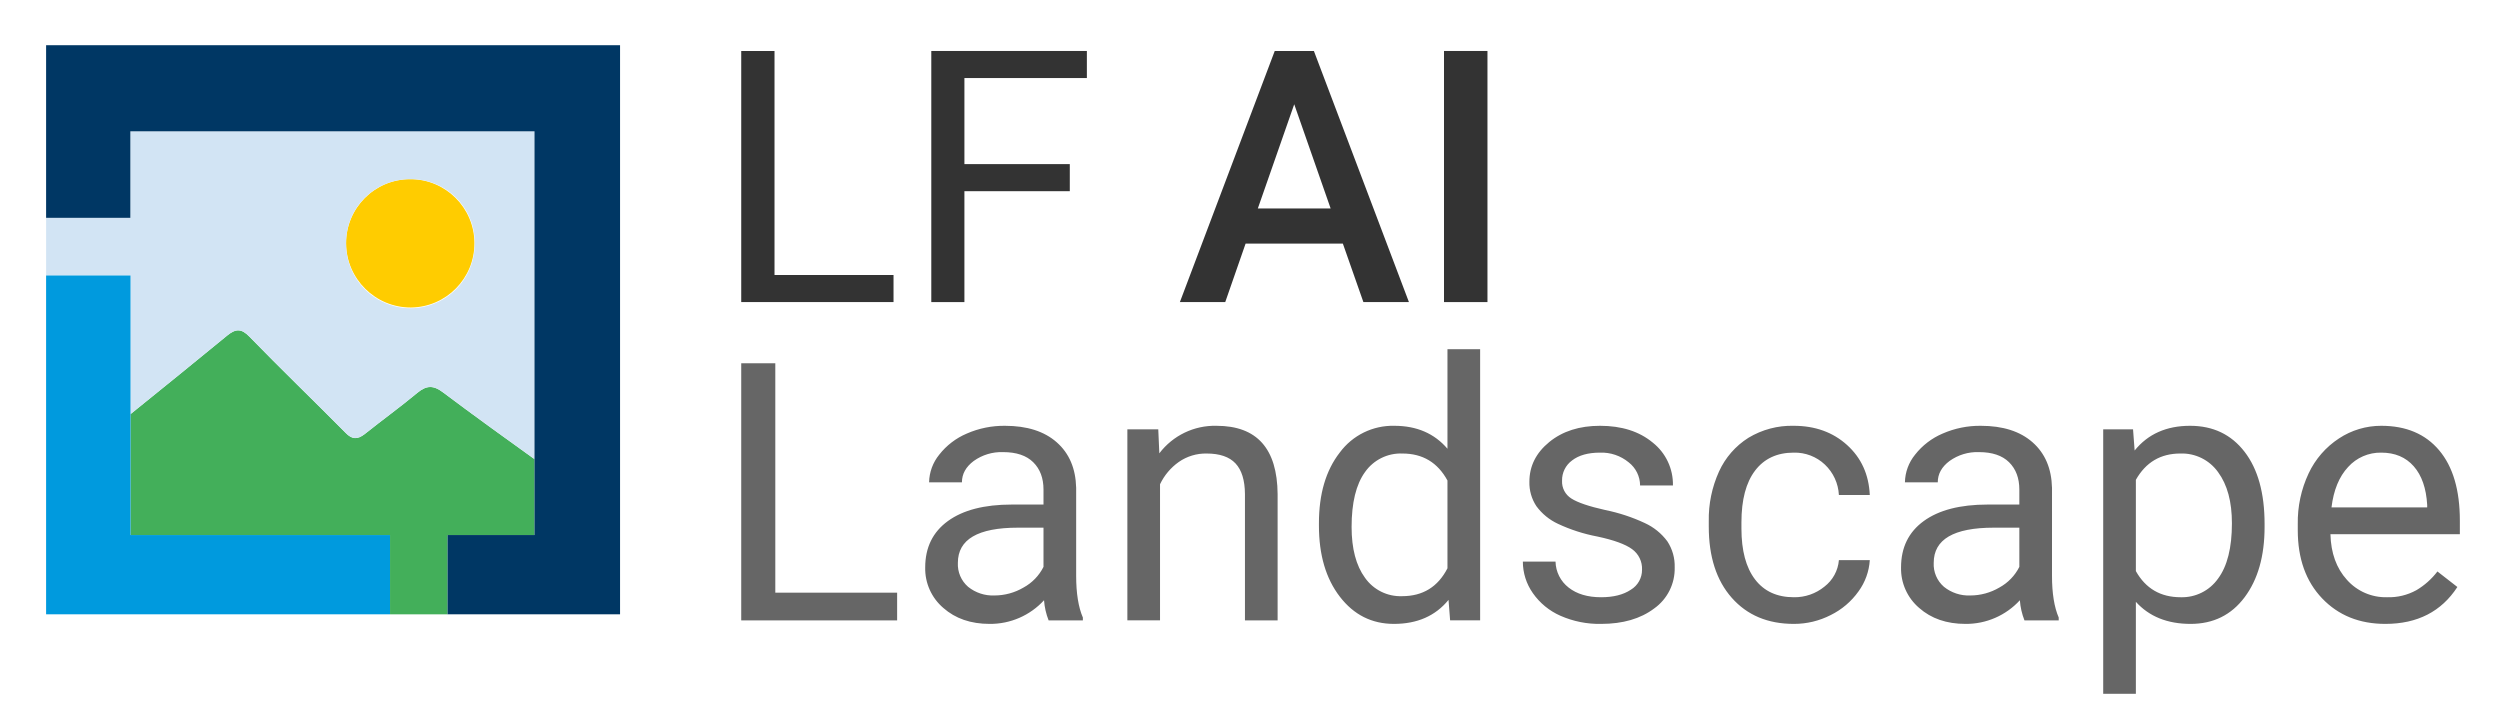
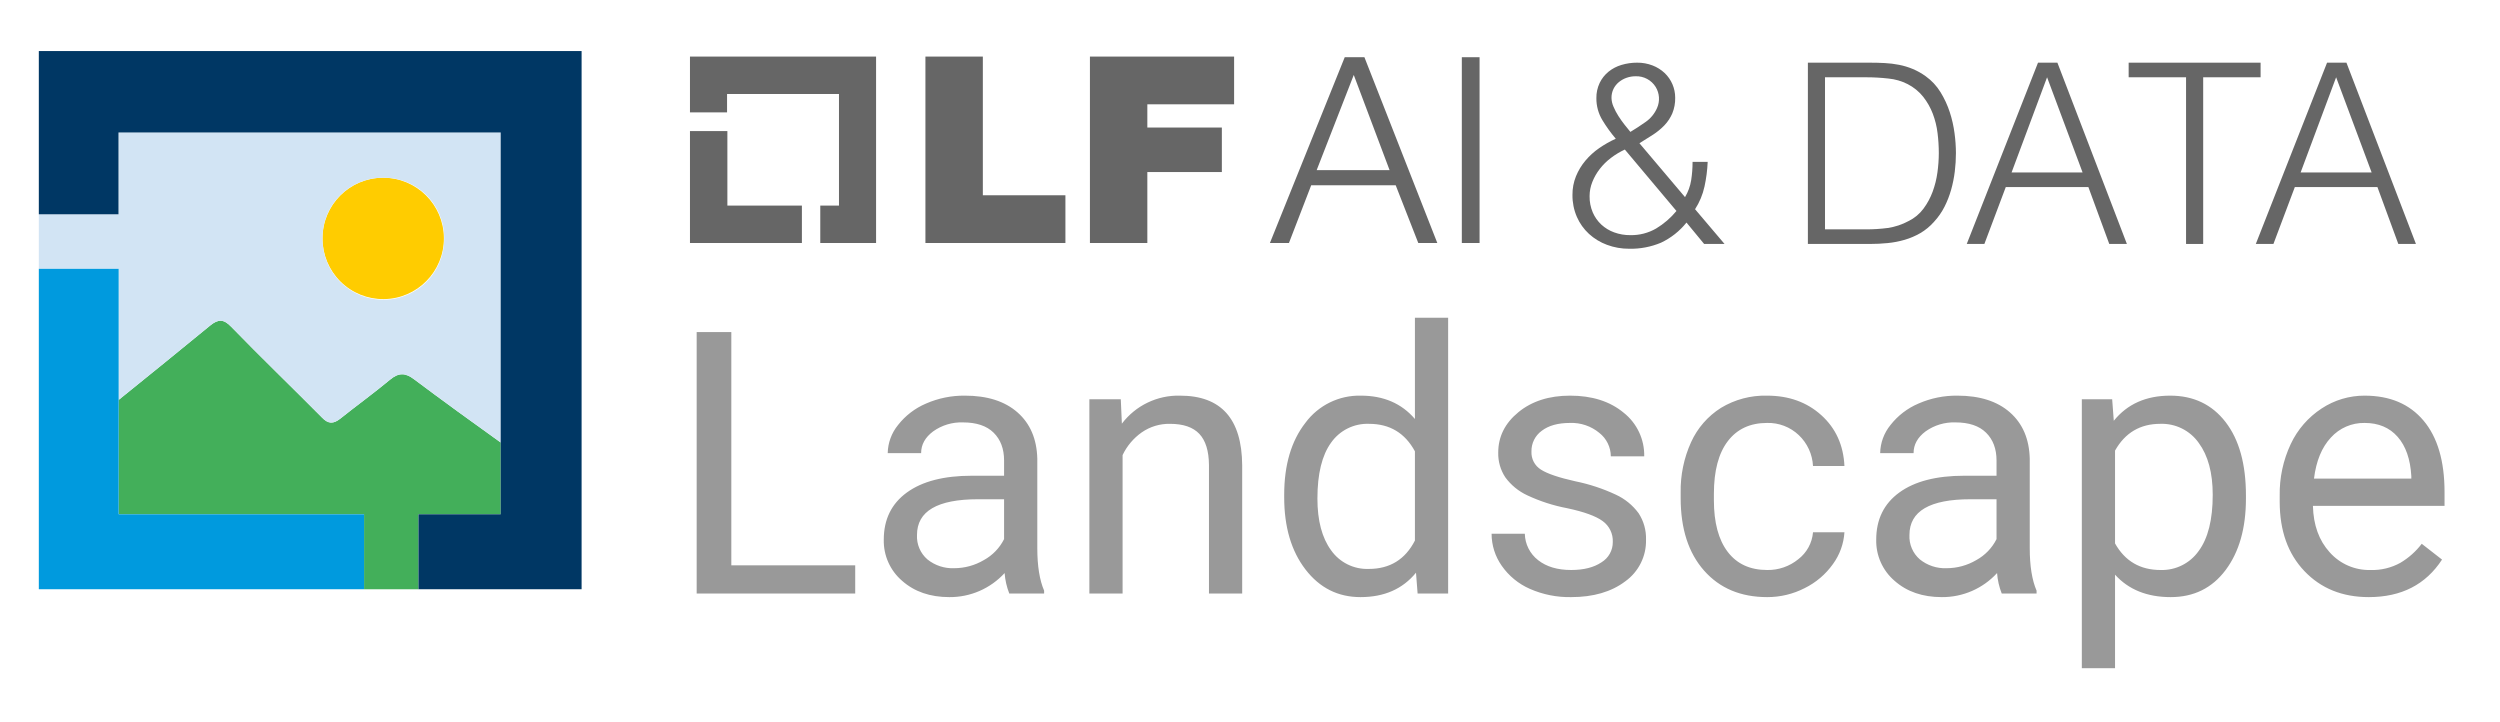
- <svg xmlns="http://www.w3.org/2000/svg" id="Layer_1" data-name="Layer 1" viewBox="0 0 927.923 264.563">
+ <svg xmlns="http://www.w3.org/2000/svg" id="图层_1" data-name="图层 1" viewBox="0 0 981.207 283.163">
  <defs>
-     <style>.cls-1{fill:#43af5a;}.cls-2{fill:#fc0;}.cls-3{fill:#d2e4f4;}.cls-4{fill:#009ade;}.cls-5{fill:#003764;}.cls-6{fill:#666;}.cls-7{fill:#333;}</style>
+     <style>.cls-1{fill:#43af5a;}.cls-2{fill:#fc0;}.cls-3{fill:#d2e4f4;}.cls-4{fill:#009ade;}.cls-5{fill:#003764;}.cls-6{fill:#999;}.cls-7{fill:#666;}</style>
  </defs>
-   <path class="cls-1" d="M166.126,198.595h32.264V170.423c-11.429-8.188-22.755-16.384-33.97-24.796-3.42-2.594-6.014-2.712-9.433.118-6.367,5.306-13.089,10.141-19.574,15.329-2.712,2.122-4.717,2.122-7.193-.472-11.791-11.909-23.937-23.583-35.61-35.61-2.948-3.066-5.07-3.066-8.254-.472-11.926,9.802-23.91,19.491-35.909,29.184v44.893h96.319v29.416h21.36V198.596Z" />
-   <path class="cls-2" d="M152.51,114.142A23.82,23.82,0,1,0,128.455,90.323,24.011,24.011,0,0,0,152.51,114.142Z" />
-   <path class="cls-3" d="M48.447,102.252v51.45c11.999-9.693,23.984-19.382,35.909-29.184,3.184-2.594,5.306-2.594,8.254.472,11.674,12.027,23.819,23.701,35.61,35.61,2.476,2.594,4.481,2.594,7.193.472,6.485-5.188,13.206-10.023,19.574-15.329,3.42-2.83,6.014-2.712,9.433-.118,11.215,8.412,22.541,16.609,33.97,24.797V48.739H48.386V80.854H17.113v21.399h31.334ZM152.392,66.504a23.559,23.559,0,0,1,23.82,23.295q.004.321-.002.641a23.878,23.878,0,1,1-47.755-.118h0a23.63,23.63,0,0,1,23.439-23.82Q152.143,66.501,152.392,66.504Z" />
-   <path class="cls-4" d="M144.765,198.595H48.447V102.252H17.113V228.011H144.765Z" />
-   <path class="cls-5" d="M17.113,25.695V80.853H48.386V48.74h150.003V198.595H166.126v29.416h64.019V16.781H17.113Z" />
-   <path class="cls-6" d="M287.77,134.845H275.122v95.416h57.866V219.973H287.77V134.845Zm111.669,46.201q-.263-10.747-7.209-16.875-6.946-6.126-19.2-6.127a34.396,34.396,0,0,0-14.189,2.883,25.727,25.727,0,0,0-10.223,7.832,16.729,16.729,0,0,0-3.768,10.256h12.189q0-4.651,4.391-7.929a17.678,17.678,0,0,1,10.878-3.277q7.406,0,11.206,3.769,3.8,3.769,3.801,10.124v5.571H375.518q-15.27,0-23.689,6.127-8.421,6.128-8.42,17.202a19.185,19.185,0,0,0,6.716,15.04q6.717,5.931,17.202,5.93a27.046,27.046,0,0,0,20.184-8.781,25.427,25.427,0,0,0,1.704,7.471h12.713v-1.049q-2.491-5.765-2.49-15.531Zm-12.124,29.358a17.843,17.843,0,0,1-7.404,7.667,21.31,21.31,0,0,1-10.814,2.95,14.601,14.601,0,0,1-9.764-3.213,11.034,11.034,0,0,1-3.801-8.911q0-13.04,22.282-13.041h9.501Zm64.223-52.361a25.837,25.837,0,0,0-21.233,10.223l-.393-8.912H418.444v70.906H430.567V179.736a21.358,21.358,0,0,1,6.947-8.257A17.499,17.499,0,0,1,447.868,168.333q7.274,0,10.715,3.67,3.44,3.671,3.506,11.337v46.921H474.212V183.406q-.196-25.362-22.674-25.362Zm85.717,8.519q-7.274-8.519-19.725-8.519a24.452,24.452,0,0,0-20.25,9.928q-7.734,9.928-7.733,26.246v.917q0,16.255,7.766,26.345,7.765,10.092,20.085,10.091,12.976,0,20.249-8.912l.59,7.602h11.141V129.602H537.254Zm0,44.366q-5.307,10.357-16.841,10.355a16.097,16.097,0,0,1-13.762-6.815q-4.981-6.815-4.98-18.874,0-13.5,4.98-20.381a16.173,16.173,0,0,1,13.893-6.881q11.27,0,16.71,10.027Zm73.266-16.776a65.435,65.435,0,0,0-14.712-4.85q-9.078-2.029-12.55-4.259a7.352,7.352,0,0,1-3.473-6.619,9.076,9.076,0,0,1,3.735-7.536q3.736-2.883,10.355-2.884a15.842,15.842,0,0,1,10.649,3.605,10.945,10.945,0,0,1,4.227,8.584h12.19a19.776,19.776,0,0,0-7.504-15.924q-7.505-6.225-19.562-6.226-11.469,0-18.841,6.03-7.373,6.029-7.373,14.745a15.671,15.671,0,0,0,2.589,9.044,20.786,20.786,0,0,0,7.995,6.552,61.057,61.057,0,0,0,14.614,4.719q9.206,1.966,12.91,4.686a8.929,8.929,0,0,1,3.702,7.634,8.559,8.559,0,0,1-4.16,7.438q-4.162,2.786-11.042,2.785-7.471,0-12.025-3.571a12.547,12.547,0,0,1-4.882-9.666H565.236a20.292,20.292,0,0,0,3.703,11.698,24.5,24.5,0,0,0,10.256,8.42,35.715,35.715,0,0,0,15.072,3.015q12.122,0,19.726-5.734a18.145,18.145,0,0,0,7.601-15.236,16.684,16.684,0,0,0-2.719-9.666,21.465,21.465,0,0,0-8.356-6.782ZM651.445,174.656q5.077-6.651,14.32-6.652a16.208,16.208,0,0,1,11.566,4.424,16.712,16.712,0,0,1,5.21,11.304h11.468q-.526-11.402-8.42-18.545-7.898-7.143-19.823-7.144a30.994,30.994,0,0,0-16.809,4.457,28.944,28.944,0,0,0-10.911,12.516,42.686,42.686,0,0,0-3.802,18.416v2.031q0,16.777,8.553,26.443,8.551,9.667,23.034,9.665a29.793,29.793,0,0,0,13.664-3.276,27.633,27.633,0,0,0,10.32-8.781,21.995,21.995,0,0,0,4.194-11.599h-11.468a13.836,13.836,0,0,1-5.373,9.829,17.464,17.464,0,0,1-11.338,3.932q-9.373,0-14.417-6.618-5.047-6.618-5.046-18.874v-2.294q0-12.582,5.078-19.234Zm110.195,6.39q-.263-10.747-7.209-16.875-6.946-6.126-19.2-6.127a34.396,34.396,0,0,0-14.188,2.883,25.719,25.719,0,0,0-10.223,7.832,16.73,16.73,0,0,0-3.769,10.256H719.239q0-4.651,4.391-7.929a17.679,17.679,0,0,1,10.878-3.277q7.405,0,11.206,3.769t3.802,10.124v5.571H737.72q-15.27,0-23.69,6.127-8.42,6.128-8.42,17.202a19.185,19.185,0,0,0,6.717,15.04q6.716,5.931,17.201,5.93a27.048,27.048,0,0,0,20.185-8.781,25.345,25.345,0,0,0,1.704,7.471h12.713v-1.049q-2.492-5.765-2.491-15.531Zm-12.122,29.358a17.85,17.85,0,0,1-7.406,7.667,21.31,21.31,0,0,1-10.813,2.95,14.602,14.602,0,0,1-9.765-3.213,11.034,11.034,0,0,1-3.8-8.911q0-13.04,22.281-13.041h9.502Zm63.369-52.361q-13.172,0-20.577,9.175l-.59-7.864H780.644v98.168h12.124v-34.142q7.404,8.192,20.315,8.19,12.647,0,20.054-9.895,7.404-9.895,7.405-26.082v-1.113q0-17.169-7.438-26.804-7.438-9.633-20.217-9.633Zm10.386,56.719a16.387,16.387,0,0,1-13.86,6.915q-11.205,0-16.644-9.7V178.096q5.505-9.764,16.514-9.765a16.467,16.467,0,0,1,14.024,6.946q5.112,6.947,5.112,18.939,0,13.632-5.145,20.545Zm60.586-56.719a28.337,28.337,0,0,0-15.695,4.686,31.428,31.428,0,0,0-11.272,12.976,42.553,42.553,0,0,0-4.031,18.84v2.228q0,15.86,9.044,25.328,9.044,9.471,23.461,9.469,17.825,0,26.736-13.695l-7.404-5.767a27.319,27.319,0,0,1-7.799,6.946,21.117,21.117,0,0,1-10.878,2.621,19.26,19.26,0,0,1-14.909-6.454q-5.865-6.454-6.126-16.941h48.036v-5.046q0-16.972-7.669-26.082-7.666-9.109-21.494-9.109Zm17.038,30.276h-35.518q1.18-9.634,6.16-14.974a16.173,16.173,0,0,1,12.32-5.342q7.6,0,12.058,5.079,4.456,5.08,4.98,14.319Z" />
-   <path class="cls-7" d="M287.478,102.076H331.65v10.051H275.122v-93.209h12.355Z" />
-   <path class="cls-7" d="M397.075,70.965H357.96v41.163H345.669v-93.209h57.744v10.051h-45.452V60.914h39.115Z" />
-   <path class="cls-7" d="M498.431,90.425H462.324L454.771,112.127h-16.836l35.21-93.209h14.531l35.275,93.209H506.049ZM466.87,77.366h27.017L480.377,38.7Z" />
-   <path class="cls-7" d="M552.101,112.127h-16.132v-93.209h16.132Z" />
+   <path class="cls-1" d="M164.248,201.85h32.264V173.677c-11.429-8.188-22.755-16.384-33.97-24.796-3.42-2.594-6.014-2.712-9.433.118-6.367,5.306-13.089,10.141-19.574,15.329-2.712,2.122-4.717,2.122-7.193-.472-11.791-11.909-23.937-23.583-35.61-35.61-2.948-3.066-5.07-3.066-8.254-.472-11.926,9.802-23.91,19.491-35.909,29.184v44.893h96.319v29.416H164.248V201.851Z" />
+   <path class="cls-2" d="M150.632,117.397A23.82,23.82,0,1,0,126.578,93.578,23.82,23.82,0,0,0,150.632,117.397Z" />
+   <path class="cls-3" d="M46.569,105.507v51.45c11.999-9.693,23.984-19.382,35.909-29.184,3.184-2.594,5.306-2.594,8.254.472,11.674,12.027,23.819,23.701,35.61,35.61,2.476,2.594,4.481,2.594,7.193.472,6.485-5.188,13.206-10.023,19.574-15.329,3.42-2.83,6.014-2.712,9.433-.118,11.215,8.412,22.541,16.61,33.97,24.797V51.994H46.509V84.109H15.236v21.399H46.569ZM150.514,69.759a23.559,23.559,0,0,1,23.82,23.295h0q.004.321-.002.641a23.878,23.878,0,1,1-47.755-.111v-.006h0a23.63,23.63,0,0,1,23.439-23.82h0Q150.265,69.756,150.514,69.759Z" />
+   <path class="cls-4" d="M142.888,201.85H46.569V105.507H15.236V231.266H142.888Z" />
+   <path class="cls-5" d="M15.236,28.95V84.108H46.509V51.995h150.003V201.85H164.248v29.416h64.019V20.036H15.236Z" />
+   <path class="cls-6" d="M287.031,130.336H273.429V232.948h62.23V221.884H287.031V130.336ZM407.122,180.021q-.283-11.558-7.753-18.148-7.47-6.588-20.648-6.589a36.99,36.99,0,0,0-15.259,3.1,27.668,27.668,0,0,0-10.995,8.422,17.991,17.991,0,0,0-4.052,11.03h13.109q0-5.002,4.723-8.527a19.011,19.011,0,0,1,11.698-3.524q7.964,0,12.052,4.053,4.086,4.053,4.087,10.887v5.991h-12.686q-16.422,0-25.476,6.59-9.056,6.591-9.056,18.5a20.632,20.632,0,0,0,7.223,16.174q7.224,6.378,18.5,6.377a29.086,29.086,0,0,0,21.706-9.443,27.345,27.345,0,0,0,1.833,8.034h13.672v-1.128q-2.678-6.2-2.677-16.702ZM394.083,211.594a19.189,19.189,0,0,1-7.962,8.245,22.917,22.917,0,0,1-11.63,3.172,15.702,15.702,0,0,1-10.5-3.455,11.866,11.866,0,0,1-4.087-9.584q0-14.024,23.962-14.025h10.218Zm69.066-56.31a27.785,27.785,0,0,0-22.835,10.995l-.423-9.585H427.561V232.948h13.037V178.612a22.969,22.969,0,0,1,7.471-8.88,18.819,18.819,0,0,1,11.135-3.383q7.823,0,11.524,3.947,3.7,3.948,3.771,12.192v50.46h13.037V182.56q-.21-27.275-24.384-27.275Zm92.182,9.162q-7.823-9.162-21.212-9.162a26.296,26.296,0,0,0-21.778,10.677q-8.317,10.677-8.316,28.226v.986q0,17.481,8.352,28.332,8.351,10.853,21.6,10.852,13.955,0,21.777-9.585l.634,8.176h11.982V124.697h-13.039Zm0,47.712q-5.708,11.138-18.111,11.136a17.311,17.311,0,0,1-14.8-7.329q-5.357-7.329-5.356-20.298,0-14.518,5.356-21.918a17.393,17.393,0,0,1,14.941-7.4q12.12,0,17.971,10.783Zm78.792-18.041a70.37,70.37,0,0,0-15.821-5.216q-9.763-2.182-13.497-4.58a7.907,7.907,0,0,1-3.735-7.119,9.761,9.761,0,0,1,4.016-8.105q4.017-3.1,11.136-3.101a17.036,17.036,0,0,1,11.452,3.877,11.77,11.77,0,0,1,4.545,9.232h13.109a21.267,21.267,0,0,0-8.069-17.125q-8.071-6.695-21.037-6.696-12.334,0-20.262,6.484-7.929,6.484-7.929,15.857a16.852,16.852,0,0,0,2.785,9.726,22.353,22.353,0,0,0,8.598,7.046,65.663,65.663,0,0,0,15.716,5.074q9.9,2.114,13.883,5.039a9.602,9.602,0,0,1,3.981,8.21,9.204,9.204,0,0,1-4.474,7.999q-4.476,2.996-11.875,2.995-8.034,0-12.933-3.841a13.494,13.494,0,0,1-5.25-10.395H585.424a21.822,21.822,0,0,0,3.982,12.58,26.348,26.348,0,0,0,11.03,9.056,38.408,38.408,0,0,0,16.209,3.243q13.037,0,21.213-6.167a19.514,19.514,0,0,0,8.175-16.386,17.942,17.942,0,0,0-2.924-10.395,23.084,23.084,0,0,0-8.986-7.294ZM678.135,173.149q5.46-7.153,15.4-7.154a17.43,17.43,0,0,1,12.438,4.758,17.973,17.973,0,0,1,5.602,12.157h12.333q-.565-12.262-9.056-19.944-8.493-7.682-21.319-7.683a33.331,33.331,0,0,0-18.077,4.793,31.127,31.127,0,0,0-11.734,13.46,45.905,45.905,0,0,0-4.088,19.805v2.184q0,18.042,9.198,28.437,9.196,10.396,24.772,10.394a32.04,32.04,0,0,0,14.695-3.523,29.717,29.717,0,0,0,11.099-9.443,23.654,23.654,0,0,0,4.51-12.474H711.575a14.88,14.88,0,0,1-5.778,10.571,18.782,18.782,0,0,1-12.193,4.229q-10.08,0-15.505-7.118-5.428-7.118-5.426-20.298v-2.467q0-13.531,5.461-20.684Zm118.506,6.872q-.283-11.558-7.753-18.148-7.47-6.588-20.648-6.59a36.991,36.991,0,0,0-15.258,3.1,27.658,27.658,0,0,0-10.995,8.422,17.992,17.992,0,0,0-4.053,11.03h13.109q0-5.002,4.723-8.527a19.012,19.012,0,0,1,11.699-3.524q7.963,0,12.051,4.053t4.088,10.887V186.716H770.917q-16.422,0-25.477,6.589-9.055,6.591-9.056,18.5a20.632,20.632,0,0,0,7.224,16.174q7.223,6.378,18.499,6.377a29.088,29.088,0,0,0,21.707-9.443,27.257,27.257,0,0,0,1.833,8.034h13.672v-1.128q-2.68-6.2-2.679-16.702ZM783.604,211.594a19.196,19.196,0,0,1-7.964,8.245,22.917,22.917,0,0,1-11.629,3.172,15.703,15.703,0,0,1-10.502-3.455,11.866,11.866,0,0,1-4.086-9.584q0-14.024,23.961-14.025h10.219Zm68.149-56.31q-14.165,0-22.129,9.867l-.634-8.457H817.079V262.266h13.039V225.549q7.962,8.81,21.847,8.808,13.601,0,21.566-10.641,7.962-10.641,7.963-28.049V194.469q0-18.464-7.999-28.826-8-10.359-21.742-10.359Zm11.17,60.997a17.623,17.623,0,0,1-14.906,7.436q-12.05,0-17.9-10.431V176.849q5.92-10.5,17.759-10.502a17.709,17.709,0,0,1,15.082,7.47q5.497,7.471,5.497,20.368,0,14.66-5.533,22.094Zm65.155-60.997a30.474,30.474,0,0,0-16.879,5.039,33.799,33.799,0,0,0-12.122,13.955,45.762,45.762,0,0,0-4.335,20.261v2.396q0,17.056,9.726,27.239,9.726,10.185,25.231,10.183,19.169,0,28.753-14.728l-7.962-6.202a29.38,29.38,0,0,1-8.387,7.47,22.71,22.71,0,0,1-11.699,2.819,20.712,20.712,0,0,1-16.034-6.941q-6.307-6.941-6.588-18.218h51.659v-5.427q0-18.252-8.247-28.049-8.244-9.796-23.115-9.796Zm18.324,32.56H908.204q1.269-10.36,6.625-16.103a17.393,17.393,0,0,1,13.249-5.745q8.174,0,12.968,5.462,4.792,5.463,5.356,15.399Z" />
+   <polygon class="cls-7" points="285.484 80.691 285.484 51.448 270.799 51.448 270.799 95.376 314.728 95.376 314.728 80.691 285.484 80.691" />
+   <polygon class="cls-7" points="343.845 22.204 270.799 22.204 270.799 44.105 285.358 44.105 285.358 36.889 329.286 36.889 329.286 80.691 321.944 80.691 321.944 95.376 343.845 95.376 343.845 22.204" />
+   <path class="cls-7" d="M363.214,22.204h22.534V76.64H418.156V95.376H363.214Z" />
+   <path class="cls-7" d="M427.777,22.204h56.588V40.94H450.311v9.115h29.243V67.525H450.311V95.376H427.777v-73.172Z" />
+   <path class="cls-7" d="M527.787,22.457h7.722l28.611,72.919H556.651l-8.862-22.661H514.621l-8.735,22.661h-7.469Zm-11.014,44.308H545.384L531.332,29.42Z" />
+   <path class="cls-7" d="M573.741,22.457h6.963v72.919h-6.963Z" />
+   <path class="cls-7" d="M661.339,77.369a18.543,18.543,0,0,0,2.421-6.671,46.784,46.784,0,0,0,.544-7.164h5.929a56.361,56.361,0,0,1-1.239,9.636,26.948,26.948,0,0,1-3.712,8.943l11.571,13.638h-8.008l-6.929-8.4a28.202,28.202,0,0,1-10.002,7.905,30.517,30.517,0,0,1-12.473,2.372,24.466,24.466,0,0,1-8.713-1.532,21.669,21.669,0,0,1-7.08-4.298,19.834,19.834,0,0,1-4.751-6.671,21.084,21.084,0,0,1-1.732-8.647,19.018,19.018,0,0,1,1.383-7.313,23.246,23.246,0,0,1,3.706-6.127,27.362,27.362,0,0,1,5.385-4.892,42.255,42.255,0,0,1,6.523-3.705,55.672,55.672,0,0,1-5.238-7.264,16.333,16.333,0,0,1-2.371-8.647,13.4,13.4,0,0,1,1.285-5.979,12.981,12.981,0,0,1,3.458-4.397,14.716,14.716,0,0,1,5.089-2.669,21.054,21.054,0,0,1,6.176-.889,16.37,16.37,0,0,1,6.029,1.086,14.54,14.54,0,0,1,4.743,2.965,13.347,13.347,0,0,1,4.151,9.684,15.435,15.435,0,0,1-1.137,6.176,15.823,15.823,0,0,1-3.063,4.645,25.17,25.17,0,0,1-4.497,3.705q-2.571,1.682-5.337,3.36ZM637.72,58.691a29.621,29.621,0,0,0-5.484,3.31,23.384,23.384,0,0,0-4.349,4.299,21.159,21.159,0,0,0-2.915,5.089,14.9,14.9,0,0,0-1.087,5.584,15.705,15.705,0,0,0,1.235,6.374A14.276,14.276,0,0,0,628.481,88.14a14.943,14.943,0,0,0,5.04,3.063,18.066,18.066,0,0,0,6.374,1.087,19.419,19.419,0,0,0,10.129-2.618,31.156,31.156,0,0,0,7.955-6.868Zm12.649-16.306a8.923,8.923,0,0,0-.543-8.252,8.898,8.898,0,0,0-7.856-4.201,10.606,10.606,0,0,0-3.557.594,9.985,9.985,0,0,0-3.014,1.68,8.029,8.029,0,0,0-2.125,2.668,7.84,7.84,0,0,0-.79,3.557,8.964,8.964,0,0,0,.79,3.459,24.119,24.119,0,0,0,1.927,3.657q1.134,1.778,2.421,3.409,1.283,1.631,2.274,2.816,2.964-1.778,5.978-3.903A13.025,13.025,0,0,0,650.369,42.386Z" />
+   <path class="cls-7" d="M709.563,95.749V24.598h24.311q2.964,0,5.83.148a39.893,39.893,0,0,1,5.632.692,28.253,28.253,0,0,1,5.386,1.63,25.41,25.41,0,0,1,5.089,2.865,21.647,21.647,0,0,1,5.831,6.276,36.501,36.501,0,0,1,3.607,7.807,45.95,45.95,0,0,1,1.877,8.301,61.01,61.01,0,0,1,.543,7.757,59.624,59.624,0,0,1-.445,7.214,47.572,47.572,0,0,1-1.433,7.164,36.918,36.918,0,0,1-2.619,6.72,25.859,25.859,0,0,1-4.101,5.88,21.89,21.89,0,0,1-5.386,4.447,27.858,27.858,0,0,1-6.127,2.619,36.636,36.636,0,0,1-6.671,1.285q-3.46.346-7.016.346Zm6.72-5.732h16.108a63.555,63.555,0,0,0,8.547-.543A24.728,24.728,0,0,0,749.092,86.756a16.086,16.086,0,0,0,5.83-4.842,26.633,26.633,0,0,0,3.607-6.67,35.764,35.764,0,0,0,1.877-7.56,55.945,55.945,0,0,0,.544-7.609,64.115,64.115,0,0,0-.494-7.856,32.24,32.24,0,0,0-1.877-7.609,25.363,25.363,0,0,0-3.755-6.621,18.841,18.841,0,0,0-6.127-4.99,20.992,20.992,0,0,0-7.511-2.174,78.06,78.06,0,0,0-8.795-.494H716.283Z" />
+   <path class="cls-7" d="M771.918,95.749,799.884,24.598h7.609L834.769,95.749H827.851l-8.202-22.334H787.235l-8.4,22.334Zm17.59-28.066H817.376l-13.934-37.354Z" />
+   <path class="cls-7" d="M835.46,24.598h51.782v5.732H864.711V95.749h-6.72V30.329H835.46Z" />
+   <path class="cls-7" d="M885.365,95.749,913.331,24.598h7.609l27.275,71.151H941.298l-8.202-22.334H900.682l-8.4,22.334Zm17.59-28.066H930.823L916.889,30.329Z" />
</svg>
